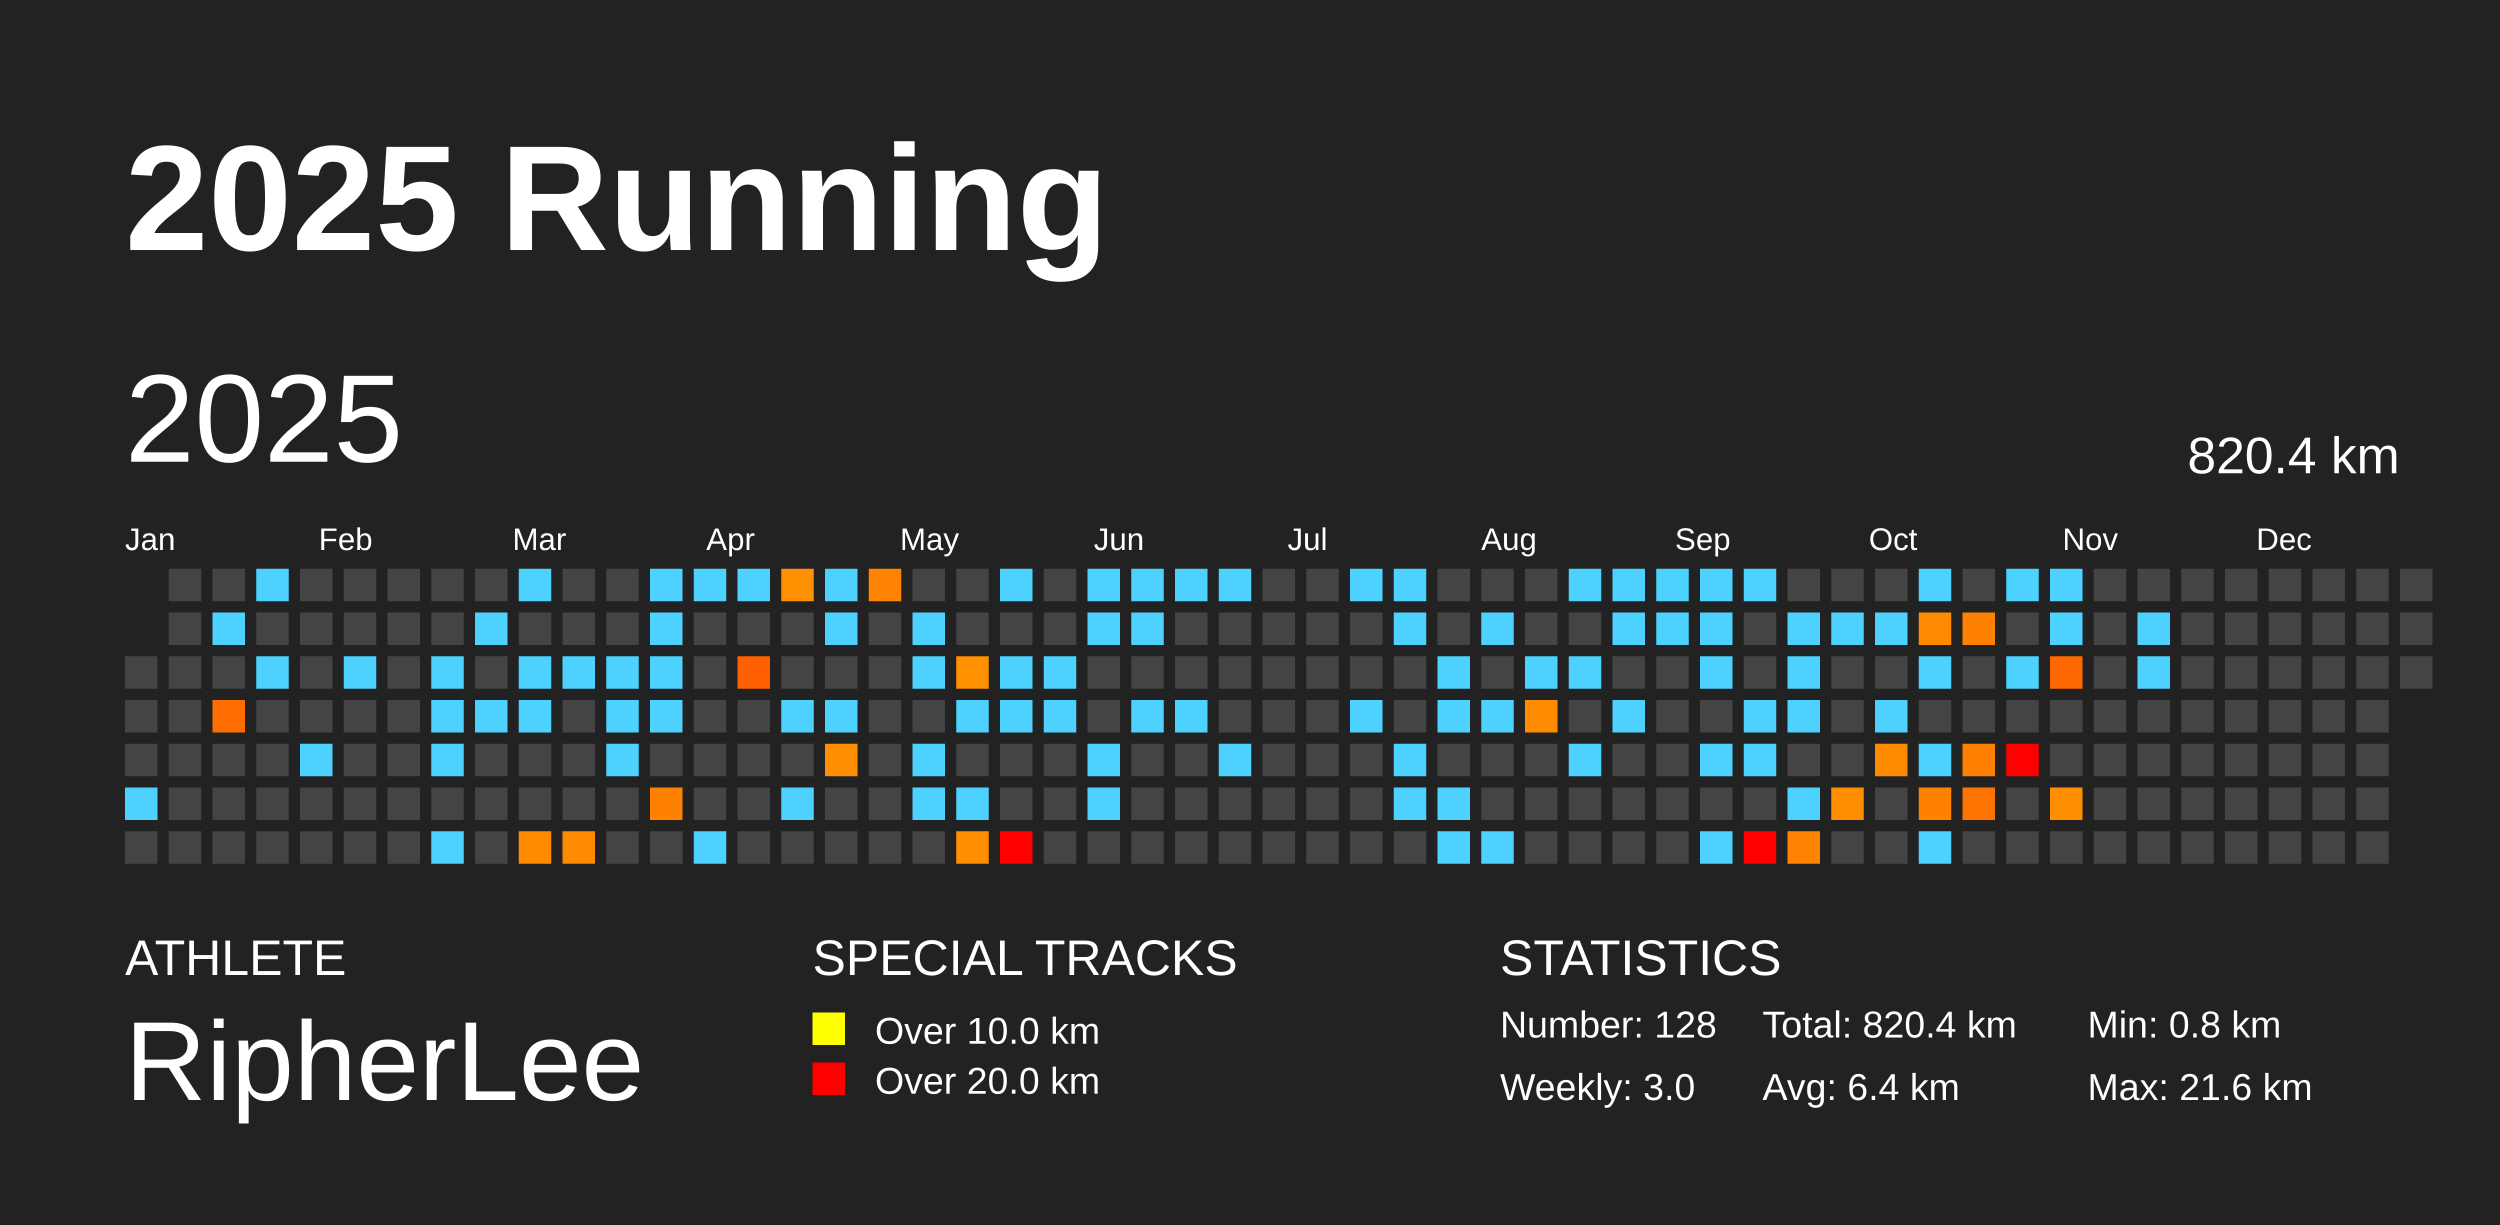
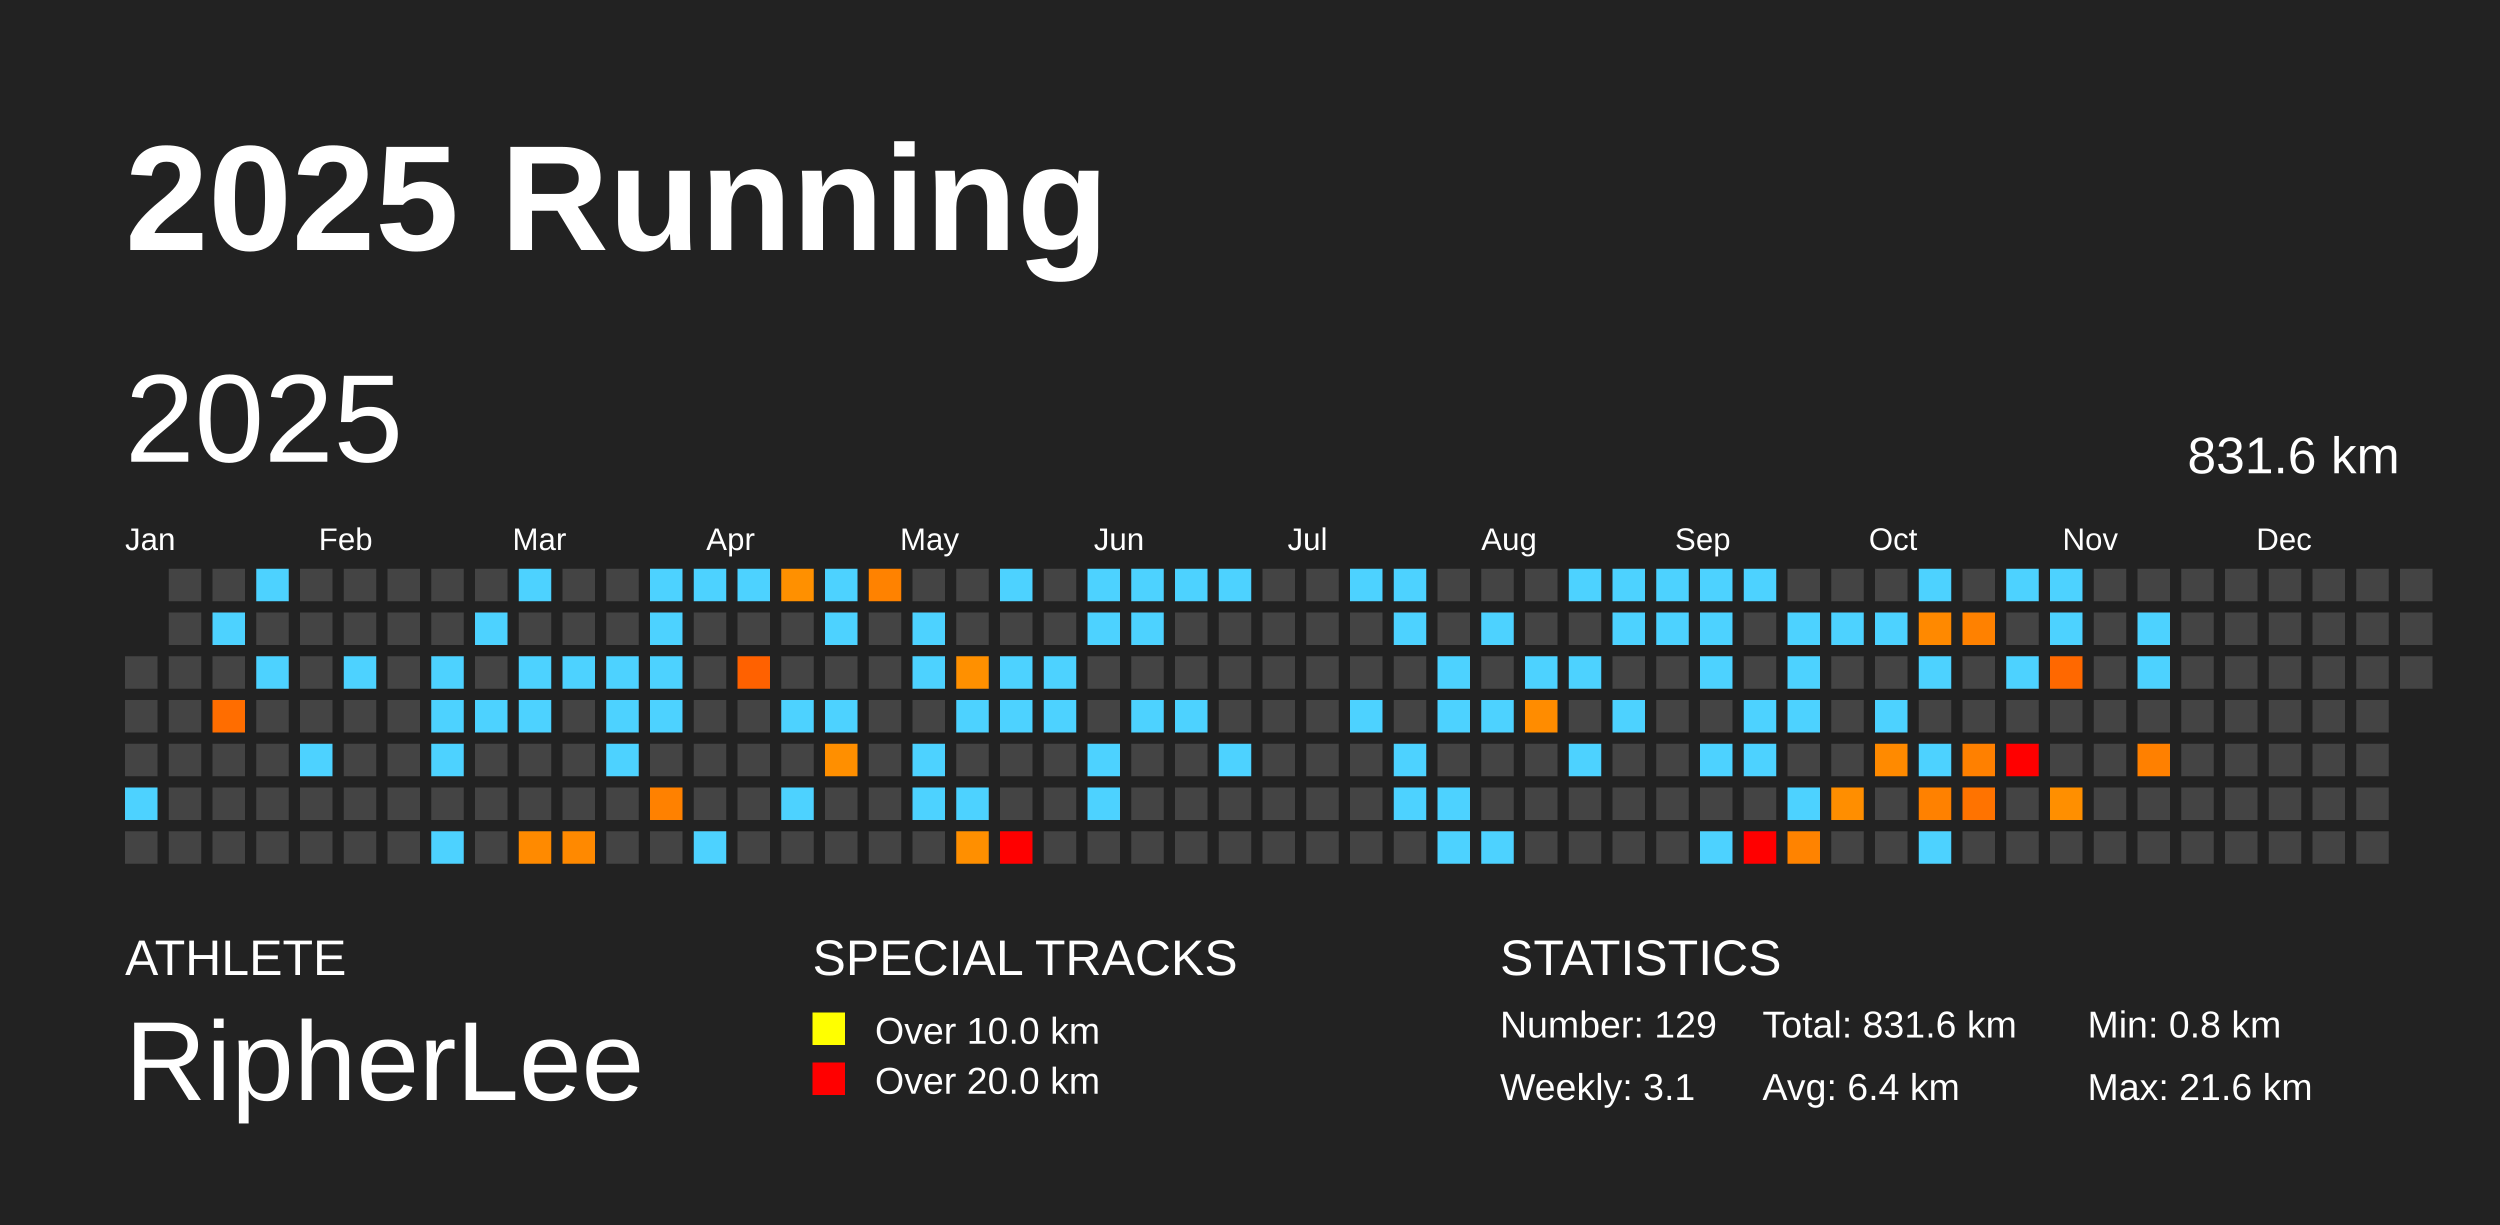
<svg xmlns="http://www.w3.org/2000/svg" baseProfile="full" height="98mm" version="1.1" viewBox="0,0,200,98" width="200mm">
  <defs />
  <rect fill="#222222" height="98" width="200" x="0" y="0" />
  <text fill="#FFFFFF" style="font-size:12px; font-family:Arial; font-weight:bold;" x="10" y="20">2025 Running</text>
  <text fill="#FFFFFF" style="font-size:4px; font-family:Arial" x="10" y="78">ATHLETE</text>
  <text fill="#FFFFFF" style="font-size:9px; font-family:Arial" x="10" y="88">RipherLee</text>
  <text fill="#FFFFFF" style="font-size:4px; font-family:Arial" x="65" y="78">SPECIAL TRACKS</text>
  <rect fill="yellow" height="2.6" width="2.6" x="65" y="81" />
  <text fill="#FFFFFF" style="font-size:3px; font-family:Arial" x="70" y="83.5">Over 10.0 km</text>
  <rect fill="red" height="2.6" width="2.6" x="65" y="85" />
  <text fill="#FFFFFF" style="font-size:3px; font-family:Arial" x="70" y="87.5">Over 20.0 km</text>
  <text fill="#FFFFFF" style="font-size:4px; font-family:Arial" x="120" y="78">STATISTICS</text>
-   <text fill="#FFFFFF" style="font-size:3px; font-family:Arial" x="120" y="83">Number: 128</text>
-   <text fill="#FFFFFF" style="font-size:3px; font-family:Arial" x="120" y="88">Weekly: 3.0</text>
-   <text fill="#FFFFFF" style="font-size:3px; font-family:Arial" x="141" y="83">Total: 820.4 km</text>
+   <text fill="#FFFFFF" style="font-size:3px; font-family:Arial" x="120" y="83">Number: 129</text>
+   <text fill="#FFFFFF" style="font-size:3px; font-family:Arial" x="120" y="88">Weekly: 3.1</text>
+   <text fill="#FFFFFF" style="font-size:3px; font-family:Arial" x="141" y="83">Total: 831.6 km</text>
  <text fill="#FFFFFF" style="font-size:3px; font-family:Arial" x="141" y="88">Avg: 6.4 km</text>
  <text fill="#FFFFFF" style="font-size:3px; font-family:Arial" x="167" y="83">Min: 0.8 km</text>
  <text fill="#FFFFFF" style="font-size:3px; font-family:Arial" x="167" y="88">Max: 21.6 km</text>
  <text dominant-baseline="hanging" fill="#FFFFFF" style="font-size:10.0px; font-family:Arial;" x="10" y="30">2025</text>
-   <text dominant-baseline="hanging" fill="#FFFFFF" style="font-size:4.125px; font-family:Arial;" x="175" y="35">820.4 km</text>
+   <text dominant-baseline="hanging" fill="#FFFFFF" style="font-size:4.125px; font-family:Arial;" x="175" y="35">831.6 km</text>
  <text fill="#FFFFFF" style="font-size:2.5px; font-family:Arial" x="10.0" y="44">Jan</text>
  <text fill="#FFFFFF" style="font-size:2.5px; font-family:Arial" x="25.5" y="44">Feb</text>
  <text fill="#FFFFFF" style="font-size:2.5px; font-family:Arial" x="41.0" y="44">Mar</text>
  <text fill="#FFFFFF" style="font-size:2.5px; font-family:Arial" x="56.5" y="44">Apr</text>
  <text fill="#FFFFFF" style="font-size:2.5px; font-family:Arial" x="72.0" y="44">May</text>
  <text fill="#FFFFFF" style="font-size:2.5px; font-family:Arial" x="87.5" y="44">Jun</text>
  <text fill="#FFFFFF" style="font-size:2.5px; font-family:Arial" x="103.0" y="44">Jul</text>
  <text fill="#FFFFFF" style="font-size:2.5px; font-family:Arial" x="118.5" y="44">Aug</text>
  <text fill="#FFFFFF" style="font-size:2.5px; font-family:Arial" x="134.0" y="44">Sep</text>
  <text fill="#FFFFFF" style="font-size:2.5px; font-family:Arial" x="149.5" y="44">Oct</text>
  <text fill="#FFFFFF" style="font-size:2.5px; font-family:Arial" x="165.0" y="44">Nov</text>
  <text fill="#FFFFFF" style="font-size:2.5px; font-family:Arial" x="180.5" y="44">Dec</text>
  <rect fill="#444444" height="2.6" width="2.6" x="10.0" y="52.5" />
  <rect fill="#444444" height="2.6" width="2.6" x="10.0" y="56.0" />
  <rect fill="#444444" height="2.6" width="2.6" x="10.0" y="59.5" />
  <rect fill="#4dd2ff" height="2.6" width="2.6" x="10.0" y="63.0" />
  <rect fill="#444444" height="2.6" width="2.6" x="10.0" y="66.5" />
  <rect fill="#444444" height="2.6" width="2.6" x="13.5" y="45.5" />
  <rect fill="#444444" height="2.6" width="2.6" x="13.5" y="49.0" />
  <rect fill="#444444" height="2.6" width="2.6" x="13.5" y="52.5" />
  <rect fill="#444444" height="2.6" width="2.6" x="13.5" y="56.0" />
  <rect fill="#444444" height="2.6" width="2.6" x="13.5" y="59.5" />
  <rect fill="#444444" height="2.6" width="2.6" x="13.5" y="63.0" />
  <rect fill="#444444" height="2.6" width="2.6" x="13.5" y="66.5" />
  <rect fill="#444444" height="2.6" width="2.6" x="17.0" y="45.5" />
  <rect fill="#4dd2ff" height="2.6" width="2.6" x="17.0" y="49.0" />
  <rect fill="#444444" height="2.6" width="2.6" x="17.0" y="52.5" />
  <rect fill="#ff6d00" height="2.6" width="2.6" x="17.0" y="56.0" />
  <rect fill="#444444" height="2.6" width="2.6" x="17.0" y="59.5" />
  <rect fill="#444444" height="2.6" width="2.6" x="17.0" y="63.0" />
  <rect fill="#444444" height="2.6" width="2.6" x="17.0" y="66.5" />
  <rect fill="#4dd2ff" height="2.6" width="2.6" x="20.5" y="45.5" />
  <rect fill="#444444" height="2.6" width="2.6" x="20.5" y="49.0" />
  <rect fill="#4dd2ff" height="2.6" width="2.6" x="20.5" y="52.5" />
  <rect fill="#444444" height="2.6" width="2.6" x="20.5" y="56.0" />
  <rect fill="#444444" height="2.6" width="2.6" x="20.5" y="59.5" />
  <rect fill="#444444" height="2.6" width="2.6" x="20.5" y="63.0" />
  <rect fill="#444444" height="2.6" width="2.6" x="20.5" y="66.5" />
  <rect fill="#444444" height="2.6" width="2.6" x="24.0" y="45.5" />
  <rect fill="#444444" height="2.6" width="2.6" x="24.0" y="49.0" />
  <rect fill="#444444" height="2.6" width="2.6" x="24.0" y="52.5" />
  <rect fill="#444444" height="2.6" width="2.6" x="24.0" y="56.0" />
  <rect fill="#4dd2ff" height="2.6" width="2.6" x="24.0" y="59.5" />
  <rect fill="#444444" height="2.6" width="2.6" x="24.0" y="63.0" />
  <rect fill="#444444" height="2.6" width="2.6" x="24.0" y="66.5" />
  <rect fill="#444444" height="2.6" width="2.6" x="27.5" y="45.5" />
  <rect fill="#444444" height="2.6" width="2.6" x="27.5" y="49.0" />
  <rect fill="#4dd2ff" height="2.6" width="2.6" x="27.5" y="52.5" />
  <rect fill="#444444" height="2.6" width="2.6" x="27.5" y="56.0" />
  <rect fill="#444444" height="2.6" width="2.6" x="27.5" y="59.5" />
  <rect fill="#444444" height="2.6" width="2.6" x="27.5" y="63.0" />
  <rect fill="#444444" height="2.6" width="2.6" x="27.5" y="66.5" />
  <rect fill="#444444" height="2.6" width="2.6" x="31.0" y="45.5" />
  <rect fill="#444444" height="2.6" width="2.6" x="31.0" y="49.0" />
  <rect fill="#444444" height="2.6" width="2.6" x="31.0" y="52.5" />
  <rect fill="#444444" height="2.6" width="2.6" x="31.0" y="56.0" />
  <rect fill="#444444" height="2.6" width="2.6" x="31.0" y="59.5" />
  <rect fill="#444444" height="2.6" width="2.6" x="31.0" y="63.0" />
  <rect fill="#444444" height="2.6" width="2.6" x="31.0" y="66.5" />
  <rect fill="#444444" height="2.6" width="2.6" x="34.5" y="45.5" />
  <rect fill="#444444" height="2.6" width="2.6" x="34.5" y="49.0" />
  <rect fill="#4dd2ff" height="2.6" width="2.6" x="34.5" y="52.5" />
  <rect fill="#4dd2ff" height="2.6" width="2.6" x="34.5" y="56.0" />
  <rect fill="#4dd2ff" height="2.6" width="2.6" x="34.5" y="59.5" />
  <rect fill="#444444" height="2.6" width="2.6" x="34.5" y="63.0" />
  <rect fill="#4dd2ff" height="2.6" width="2.6" x="34.5" y="66.5" />
  <rect fill="#444444" height="2.6" width="2.6" x="38.0" y="45.5" />
  <rect fill="#4dd2ff" height="2.6" width="2.6" x="38.0" y="49.0" />
  <rect fill="#444444" height="2.6" width="2.6" x="38.0" y="52.5" />
  <rect fill="#4dd2ff" height="2.6" width="2.6" x="38.0" y="56.0" />
  <rect fill="#444444" height="2.6" width="2.6" x="38.0" y="59.5" />
  <rect fill="#444444" height="2.6" width="2.6" x="38.0" y="63.0" />
  <rect fill="#444444" height="2.6" width="2.6" x="38.0" y="66.5" />
  <rect fill="#4dd2ff" height="2.6" width="2.6" x="41.5" y="45.5" />
  <rect fill="#444444" height="2.6" width="2.6" x="41.5" y="49.0" />
  <rect fill="#4dd2ff" height="2.6" width="2.6" x="41.5" y="52.5" />
  <rect fill="#4dd2ff" height="2.6" width="2.6" x="41.5" y="56.0" />
  <rect fill="#444444" height="2.6" width="2.6" x="41.5" y="59.5" />
  <rect fill="#444444" height="2.6" width="2.6" x="41.5" y="63.0" />
  <rect fill="#ff8a00" height="2.6" width="2.6" x="41.5" y="66.5" />
  <rect fill="#444444" height="2.6" width="2.6" x="45.0" y="45.5" />
  <rect fill="#444444" height="2.6" width="2.6" x="45.0" y="49.0" />
  <rect fill="#4dd2ff" height="2.6" width="2.6" x="45.0" y="52.5" />
  <rect fill="#444444" height="2.6" width="2.6" x="45.0" y="56.0" />
  <rect fill="#444444" height="2.6" width="2.6" x="45.0" y="59.5" />
  <rect fill="#444444" height="2.6" width="2.6" x="45.0" y="63.0" />
  <rect fill="#ff8900" height="2.6" width="2.6" x="45.0" y="66.5" />
  <rect fill="#444444" height="2.6" width="2.6" x="48.5" y="45.5" />
  <rect fill="#444444" height="2.6" width="2.6" x="48.5" y="49.0" />
  <rect fill="#4dd2ff" height="2.6" width="2.6" x="48.5" y="52.5" />
  <rect fill="#4dd2ff" height="2.6" width="2.6" x="48.5" y="56.0" />
  <rect fill="#4dd2ff" height="2.6" width="2.6" x="48.5" y="59.5" />
  <rect fill="#444444" height="2.6" width="2.6" x="48.5" y="63.0" />
  <rect fill="#444444" height="2.6" width="2.6" x="48.5" y="66.5" />
  <rect fill="#4dd2ff" height="2.6" width="2.6" x="52.0" y="45.5" />
  <rect fill="#4dd2ff" height="2.6" width="2.6" x="52.0" y="49.0" />
  <rect fill="#4dd2ff" height="2.6" width="2.6" x="52.0" y="52.5" />
  <rect fill="#4dd2ff" height="2.6" width="2.6" x="52.0" y="56.0" />
  <rect fill="#444444" height="2.6" width="2.6" x="52.0" y="59.5" />
  <rect fill="#ff8100" height="2.6" width="2.6" x="52.0" y="63.0" />
  <rect fill="#444444" height="2.6" width="2.6" x="52.0" y="66.5" />
  <rect fill="#4dd2ff" height="2.6" width="2.6" x="55.5" y="45.5" />
  <rect fill="#444444" height="2.6" width="2.6" x="55.5" y="49.0" />
  <rect fill="#444444" height="2.6" width="2.6" x="55.5" y="52.5" />
  <rect fill="#444444" height="2.6" width="2.6" x="55.5" y="56.0" />
  <rect fill="#444444" height="2.6" width="2.6" x="55.5" y="59.5" />
  <rect fill="#444444" height="2.6" width="2.6" x="55.5" y="63.0" />
  <rect fill="#4dd2ff" height="2.6" width="2.6" x="55.5" y="66.5" />
  <rect fill="#4dd2ff" height="2.6" width="2.6" x="59.0" y="45.5" />
  <rect fill="#444444" height="2.6" width="2.6" x="59.0" y="49.0" />
  <rect fill="#ff6100" height="2.6" width="2.6" x="59.0" y="52.5" />
  <rect fill="#444444" height="2.6" width="2.6" x="59.0" y="56.0" />
  <rect fill="#444444" height="2.6" width="2.6" x="59.0" y="59.5" />
  <rect fill="#444444" height="2.6" width="2.6" x="59.0" y="63.0" />
  <rect fill="#444444" height="2.6" width="2.6" x="59.0" y="66.5" />
  <rect fill="#ff9000" height="2.6" width="2.6" x="62.5" y="45.5" />
  <rect fill="#444444" height="2.6" width="2.6" x="62.5" y="49.0" />
  <rect fill="#444444" height="2.6" width="2.6" x="62.5" y="52.5" />
  <rect fill="#4dd2ff" height="2.6" width="2.6" x="62.5" y="56.0" />
  <rect fill="#444444" height="2.6" width="2.6" x="62.5" y="59.5" />
  <rect fill="#4dd2ff" height="2.6" width="2.6" x="62.5" y="63.0" />
  <rect fill="#444444" height="2.6" width="2.6" x="62.5" y="66.5" />
  <rect fill="#4dd2ff" height="2.6" width="2.6" x="66.0" y="45.5" />
  <rect fill="#4dd2ff" height="2.6" width="2.6" x="66.0" y="49.0" />
  <rect fill="#444444" height="2.6" width="2.6" x="66.0" y="52.5" />
  <rect fill="#4dd2ff" height="2.6" width="2.6" x="66.0" y="56.0" />
  <rect fill="#ff8f00" height="2.6" width="2.6" x="66.0" y="59.5" />
  <rect fill="#444444" height="2.6" width="2.6" x="66.0" y="63.0" />
  <rect fill="#444444" height="2.6" width="2.6" x="66.0" y="66.5" />
  <rect fill="#ff8200" height="2.6" width="2.6" x="69.5" y="45.5" />
  <rect fill="#444444" height="2.6" width="2.6" x="69.5" y="49.0" />
  <rect fill="#444444" height="2.6" width="2.6" x="69.5" y="52.5" />
  <rect fill="#444444" height="2.6" width="2.6" x="69.5" y="56.0" />
  <rect fill="#444444" height="2.6" width="2.6" x="69.5" y="59.5" />
  <rect fill="#444444" height="2.6" width="2.6" x="69.5" y="63.0" />
  <rect fill="#444444" height="2.6" width="2.6" x="69.5" y="66.5" />
  <rect fill="#444444" height="2.6" width="2.6" x="73.0" y="45.5" />
  <rect fill="#4dd2ff" height="2.6" width="2.6" x="73.0" y="49.0" />
  <rect fill="#4dd2ff" height="2.6" width="2.6" x="73.0" y="52.5" />
  <rect fill="#444444" height="2.6" width="2.6" x="73.0" y="56.0" />
  <rect fill="#4dd2ff" height="2.6" width="2.6" x="73.0" y="59.5" />
  <rect fill="#4dd2ff" height="2.6" width="2.6" x="73.0" y="63.0" />
  <rect fill="#444444" height="2.6" width="2.6" x="73.0" y="66.5" />
  <rect fill="#444444" height="2.6" width="2.6" x="76.5" y="45.5" />
  <rect fill="#444444" height="2.6" width="2.6" x="76.5" y="49.0" />
  <rect fill="#ff9000" height="2.6" width="2.6" x="76.5" y="52.5" />
  <rect fill="#4dd2ff" height="2.6" width="2.6" x="76.5" y="56.0" />
  <rect fill="#444444" height="2.6" width="2.6" x="76.5" y="59.5" />
  <rect fill="#4dd2ff" height="2.6" width="2.6" x="76.5" y="63.0" />
  <rect fill="#ff8f00" height="2.6" width="2.6" x="76.5" y="66.5" />
  <rect fill="#4dd2ff" height="2.6" width="2.6" x="80.0" y="45.5" />
  <rect fill="#444444" height="2.6" width="2.6" x="80.0" y="49.0" />
  <rect fill="#4dd2ff" height="2.6" width="2.6" x="80.0" y="52.5" />
  <rect fill="#4dd2ff" height="2.6" width="2.6" x="80.0" y="56.0" />
  <rect fill="#444444" height="2.6" width="2.6" x="80.0" y="59.5" />
  <rect fill="#444444" height="2.6" width="2.6" x="80.0" y="63.0" />
  <rect fill="red" height="2.6" width="2.6" x="80.0" y="66.5" />
  <rect fill="#444444" height="2.6" width="2.6" x="83.5" y="45.5" />
  <rect fill="#444444" height="2.6" width="2.6" x="83.5" y="49.0" />
  <rect fill="#4dd2ff" height="2.6" width="2.6" x="83.5" y="52.5" />
  <rect fill="#4dd2ff" height="2.6" width="2.6" x="83.5" y="56.0" />
  <rect fill="#444444" height="2.6" width="2.6" x="83.5" y="59.5" />
  <rect fill="#444444" height="2.6" width="2.6" x="83.5" y="63.0" />
  <rect fill="#444444" height="2.6" width="2.6" x="83.5" y="66.5" />
  <rect fill="#4dd2ff" height="2.6" width="2.6" x="87.0" y="45.5" />
  <rect fill="#4dd2ff" height="2.6" width="2.6" x="87.0" y="49.0" />
  <rect fill="#444444" height="2.6" width="2.6" x="87.0" y="52.5" />
  <rect fill="#444444" height="2.6" width="2.6" x="87.0" y="56.0" />
  <rect fill="#4dd2ff" height="2.6" width="2.6" x="87.0" y="59.5" />
  <rect fill="#4dd2ff" height="2.6" width="2.6" x="87.0" y="63.0" />
  <rect fill="#444444" height="2.6" width="2.6" x="87.0" y="66.5" />
  <rect fill="#4dd2ff" height="2.6" width="2.6" x="90.5" y="45.5" />
  <rect fill="#4dd2ff" height="2.6" width="2.6" x="90.5" y="49.0" />
  <rect fill="#444444" height="2.6" width="2.6" x="90.5" y="52.5" />
  <rect fill="#4dd2ff" height="2.6" width="2.6" x="90.5" y="56.0" />
  <rect fill="#444444" height="2.6" width="2.6" x="90.5" y="59.5" />
  <rect fill="#444444" height="2.6" width="2.6" x="90.5" y="63.0" />
  <rect fill="#444444" height="2.6" width="2.6" x="90.5" y="66.5" />
  <rect fill="#4dd2ff" height="2.6" width="2.6" x="94.0" y="45.5" />
  <rect fill="#444444" height="2.6" width="2.6" x="94.0" y="49.0" />
  <rect fill="#444444" height="2.6" width="2.6" x="94.0" y="52.5" />
  <rect fill="#4dd2ff" height="2.6" width="2.6" x="94.0" y="56.0" />
  <rect fill="#444444" height="2.6" width="2.6" x="94.0" y="59.5" />
  <rect fill="#444444" height="2.6" width="2.6" x="94.0" y="63.0" />
  <rect fill="#444444" height="2.6" width="2.6" x="94.0" y="66.5" />
  <rect fill="#4dd2ff" height="2.6" width="2.6" x="97.5" y="45.5" />
  <rect fill="#444444" height="2.6" width="2.6" x="97.5" y="49.0" />
  <rect fill="#444444" height="2.6" width="2.6" x="97.5" y="52.5" />
  <rect fill="#444444" height="2.6" width="2.6" x="97.5" y="56.0" />
  <rect fill="#4dd2ff" height="2.6" width="2.6" x="97.5" y="59.5" />
  <rect fill="#444444" height="2.6" width="2.6" x="97.5" y="63.0" />
  <rect fill="#444444" height="2.6" width="2.6" x="97.5" y="66.5" />
  <rect fill="#444444" height="2.6" width="2.6" x="101.0" y="45.5" />
  <rect fill="#444444" height="2.6" width="2.6" x="101.0" y="49.0" />
  <rect fill="#444444" height="2.6" width="2.6" x="101.0" y="52.5" />
  <rect fill="#444444" height="2.6" width="2.6" x="101.0" y="56.0" />
  <rect fill="#444444" height="2.6" width="2.6" x="101.0" y="59.5" />
  <rect fill="#444444" height="2.6" width="2.6" x="101.0" y="63.0" />
  <rect fill="#444444" height="2.6" width="2.6" x="101.0" y="66.5" />
  <rect fill="#444444" height="2.6" width="2.6" x="104.5" y="45.5" />
  <rect fill="#444444" height="2.6" width="2.6" x="104.5" y="49.0" />
  <rect fill="#444444" height="2.6" width="2.6" x="104.5" y="52.5" />
  <rect fill="#444444" height="2.6" width="2.6" x="104.5" y="56.0" />
  <rect fill="#444444" height="2.6" width="2.6" x="104.5" y="59.5" />
  <rect fill="#444444" height="2.6" width="2.6" x="104.5" y="63.0" />
  <rect fill="#444444" height="2.6" width="2.6" x="104.5" y="66.5" />
  <rect fill="#4dd2ff" height="2.6" width="2.6" x="108.0" y="45.5" />
  <rect fill="#444444" height="2.6" width="2.6" x="108.0" y="49.0" />
  <rect fill="#444444" height="2.6" width="2.6" x="108.0" y="52.5" />
  <rect fill="#4dd2ff" height="2.6" width="2.6" x="108.0" y="56.0" />
  <rect fill="#444444" height="2.6" width="2.6" x="108.0" y="59.5" />
  <rect fill="#444444" height="2.6" width="2.6" x="108.0" y="63.0" />
  <rect fill="#444444" height="2.6" width="2.6" x="108.0" y="66.5" />
  <rect fill="#4dd2ff" height="2.6" width="2.6" x="111.5" y="45.5" />
  <rect fill="#4dd2ff" height="2.6" width="2.6" x="111.5" y="49.0" />
  <rect fill="#444444" height="2.6" width="2.6" x="111.5" y="52.5" />
  <rect fill="#444444" height="2.6" width="2.6" x="111.5" y="56.0" />
  <rect fill="#4dd2ff" height="2.6" width="2.6" x="111.5" y="59.5" />
  <rect fill="#4dd2ff" height="2.6" width="2.6" x="111.5" y="63.0" />
  <rect fill="#444444" height="2.6" width="2.6" x="111.5" y="66.5" />
  <rect fill="#444444" height="2.6" width="2.6" x="115.0" y="45.5" />
  <rect fill="#444444" height="2.6" width="2.6" x="115.0" y="49.0" />
  <rect fill="#4dd2ff" height="2.6" width="2.6" x="115.0" y="52.5" />
  <rect fill="#4dd2ff" height="2.6" width="2.6" x="115.0" y="56.0" />
  <rect fill="#444444" height="2.6" width="2.6" x="115.0" y="59.5" />
  <rect fill="#4dd2ff" height="2.6" width="2.6" x="115.0" y="63.0" />
  <rect fill="#4dd2ff" height="2.6" width="2.6" x="115.0" y="66.5" />
  <rect fill="#444444" height="2.6" width="2.6" x="118.5" y="45.5" />
  <rect fill="#4dd2ff" height="2.6" width="2.6" x="118.5" y="49.0" />
  <rect fill="#444444" height="2.6" width="2.6" x="118.5" y="52.5" />
  <rect fill="#4dd2ff" height="2.6" width="2.6" x="118.5" y="56.0" />
  <rect fill="#444444" height="2.6" width="2.6" x="118.5" y="59.5" />
  <rect fill="#444444" height="2.6" width="2.6" x="118.5" y="63.0" />
  <rect fill="#4dd2ff" height="2.6" width="2.6" x="118.5" y="66.5" />
  <rect fill="#444444" height="2.6" width="2.6" x="122.0" y="45.5" />
  <rect fill="#444444" height="2.6" width="2.6" x="122.0" y="49.0" />
  <rect fill="#4dd2ff" height="2.6" width="2.6" x="122.0" y="52.5" />
  <rect fill="#ff8c00" height="2.6" width="2.6" x="122.0" y="56.0" />
  <rect fill="#444444" height="2.6" width="2.6" x="122.0" y="59.5" />
  <rect fill="#444444" height="2.6" width="2.6" x="122.0" y="63.0" />
  <rect fill="#444444" height="2.6" width="2.6" x="122.0" y="66.5" />
  <rect fill="#4dd2ff" height="2.6" width="2.6" x="125.5" y="45.5" />
  <rect fill="#444444" height="2.6" width="2.6" x="125.5" y="49.0" />
  <rect fill="#4dd2ff" height="2.6" width="2.6" x="125.5" y="52.5" />
  <rect fill="#444444" height="2.6" width="2.6" x="125.5" y="56.0" />
  <rect fill="#4dd2ff" height="2.6" width="2.6" x="125.5" y="59.5" />
  <rect fill="#444444" height="2.6" width="2.6" x="125.5" y="63.0" />
  <rect fill="#444444" height="2.6" width="2.6" x="125.5" y="66.5" />
  <rect fill="#4dd2ff" height="2.6" width="2.6" x="129.0" y="45.5" />
  <rect fill="#4dd2ff" height="2.6" width="2.6" x="129.0" y="49.0" />
  <rect fill="#444444" height="2.6" width="2.6" x="129.0" y="52.5" />
  <rect fill="#4dd2ff" height="2.6" width="2.6" x="129.0" y="56.0" />
  <rect fill="#444444" height="2.6" width="2.6" x="129.0" y="59.5" />
  <rect fill="#444444" height="2.6" width="2.6" x="129.0" y="63.0" />
  <rect fill="#444444" height="2.6" width="2.6" x="129.0" y="66.5" />
  <rect fill="#4dd2ff" height="2.6" width="2.6" x="132.5" y="45.5" />
  <rect fill="#4dd2ff" height="2.6" width="2.6" x="132.5" y="49.0" />
  <rect fill="#444444" height="2.6" width="2.6" x="132.5" y="52.5" />
  <rect fill="#444444" height="2.6" width="2.6" x="132.5" y="56.0" />
  <rect fill="#444444" height="2.6" width="2.6" x="132.5" y="59.5" />
  <rect fill="#444444" height="2.6" width="2.6" x="132.5" y="63.0" />
  <rect fill="#444444" height="2.6" width="2.6" x="132.5" y="66.5" />
  <rect fill="#4dd2ff" height="2.6" width="2.6" x="136.0" y="45.5" />
  <rect fill="#4dd2ff" height="2.6" width="2.6" x="136.0" y="49.0" />
  <rect fill="#4dd2ff" height="2.6" width="2.6" x="136.0" y="52.5" />
  <rect fill="#444444" height="2.6" width="2.6" x="136.0" y="56.0" />
  <rect fill="#4dd2ff" height="2.6" width="2.6" x="136.0" y="59.5" />
  <rect fill="#444444" height="2.6" width="2.6" x="136.0" y="63.0" />
  <rect fill="#4dd2ff" height="2.6" width="2.6" x="136.0" y="66.5" />
  <rect fill="#4dd2ff" height="2.6" width="2.6" x="139.5" y="45.5" />
  <rect fill="#444444" height="2.6" width="2.6" x="139.5" y="49.0" />
  <rect fill="#444444" height="2.6" width="2.6" x="139.5" y="52.5" />
  <rect fill="#4dd2ff" height="2.6" width="2.6" x="139.5" y="56.0" />
  <rect fill="#4dd2ff" height="2.6" width="2.6" x="139.5" y="59.5" />
  <rect fill="#444444" height="2.6" width="2.6" x="139.5" y="63.0" />
  <rect fill="red" height="2.6" width="2.6" x="139.5" y="66.5" />
  <rect fill="#444444" height="2.6" width="2.6" x="143.0" y="45.5" />
  <rect fill="#4dd2ff" height="2.6" width="2.6" x="143.0" y="49.0" />
  <rect fill="#4dd2ff" height="2.6" width="2.6" x="143.0" y="52.5" />
  <rect fill="#4dd2ff" height="2.6" width="2.6" x="143.0" y="56.0" />
  <rect fill="#444444" height="2.6" width="2.6" x="143.0" y="59.5" />
  <rect fill="#4dd2ff" height="2.6" width="2.6" x="143.0" y="63.0" />
  <rect fill="#ff8300" height="2.6" width="2.6" x="143.0" y="66.5" />
  <rect fill="#444444" height="2.6" width="2.6" x="146.5" y="45.5" />
  <rect fill="#4dd2ff" height="2.6" width="2.6" x="146.5" y="49.0" />
  <rect fill="#444444" height="2.6" width="2.6" x="146.5" y="52.5" />
  <rect fill="#444444" height="2.6" width="2.6" x="146.5" y="56.0" />
  <rect fill="#444444" height="2.6" width="2.6" x="146.5" y="59.5" />
  <rect fill="#ff8e00" height="2.6" width="2.6" x="146.5" y="63.0" />
  <rect fill="#444444" height="2.6" width="2.6" x="146.5" y="66.5" />
  <rect fill="#444444" height="2.6" width="2.6" x="150.0" y="45.5" />
  <rect fill="#4dd2ff" height="2.6" width="2.6" x="150.0" y="49.0" />
  <rect fill="#444444" height="2.6" width="2.6" x="150.0" y="52.5" />
  <rect fill="#4dd2ff" height="2.6" width="2.6" x="150.0" y="56.0" />
  <rect fill="#ff8a00" height="2.6" width="2.6" x="150.0" y="59.5" />
  <rect fill="#444444" height="2.6" width="2.6" x="150.0" y="63.0" />
  <rect fill="#444444" height="2.6" width="2.6" x="150.0" y="66.5" />
  <rect fill="#4dd2ff" height="2.6" width="2.6" x="153.5" y="45.5" />
  <rect fill="#ff8900" height="2.6" width="2.6" x="153.5" y="49.0" />
  <rect fill="#4dd2ff" height="2.6" width="2.6" x="153.5" y="52.5" />
  <rect fill="#444444" height="2.6" width="2.6" x="153.5" y="56.0" />
  <rect fill="#4dd2ff" height="2.6" width="2.6" x="153.5" y="59.5" />
  <rect fill="#ff8100" height="2.6" width="2.6" x="153.5" y="63.0" />
  <rect fill="#4dd2ff" height="2.6" width="2.6" x="153.5" y="66.5" />
  <rect fill="#444444" height="2.6" width="2.6" x="157.0" y="45.5" />
  <rect fill="#ff8100" height="2.6" width="2.6" x="157.0" y="49.0" />
  <rect fill="#444444" height="2.6" width="2.6" x="157.0" y="52.5" />
  <rect fill="#444444" height="2.6" width="2.6" x="157.0" y="56.0" />
  <rect fill="#ff8000" height="2.6" width="2.6" x="157.0" y="59.5" />
  <rect fill="#ff7300" height="2.6" width="2.6" x="157.0" y="63.0" />
  <rect fill="#444444" height="2.6" width="2.6" x="157.0" y="66.5" />
  <rect fill="#4dd2ff" height="2.6" width="2.6" x="160.5" y="45.5" />
  <rect fill="#444444" height="2.6" width="2.6" x="160.5" y="49.0" />
  <rect fill="#4dd2ff" height="2.6" width="2.6" x="160.5" y="52.5" />
  <rect fill="#444444" height="2.6" width="2.6" x="160.5" y="56.0" />
  <rect fill="red" height="2.6" width="2.6" x="160.5" y="59.5" />
  <rect fill="#444444" height="2.6" width="2.6" x="160.5" y="63.0" />
  <rect fill="#444444" height="2.6" width="2.6" x="160.5" y="66.5" />
  <rect fill="#4dd2ff" height="2.6" width="2.6" x="164.0" y="45.5" />
  <rect fill="#4dd2ff" height="2.6" width="2.6" x="164.0" y="49.0" />
  <rect fill="#ff6800" height="2.6" width="2.6" x="164.0" y="52.5" />
  <rect fill="#444444" height="2.6" width="2.6" x="164.0" y="56.0" />
  <rect fill="#444444" height="2.6" width="2.6" x="164.0" y="59.5" />
  <rect fill="#ff8f00" height="2.6" width="2.6" x="164.0" y="63.0" />
  <rect fill="#444444" height="2.6" width="2.6" x="164.0" y="66.5" />
  <rect fill="#444444" height="2.6" width="2.6" x="167.5" y="45.5" />
  <rect fill="#444444" height="2.6" width="2.6" x="167.5" y="49.0" />
  <rect fill="#444444" height="2.6" width="2.6" x="167.5" y="52.5" />
  <rect fill="#444444" height="2.6" width="2.6" x="167.5" y="56.0" />
  <rect fill="#444444" height="2.6" width="2.6" x="167.5" y="59.5" />
  <rect fill="#444444" height="2.6" width="2.6" x="167.5" y="63.0" />
  <rect fill="#444444" height="2.6" width="2.6" x="167.5" y="66.5" />
  <rect fill="#444444" height="2.6" width="2.6" x="171.0" y="45.5" />
  <rect fill="#4dd2ff" height="2.6" width="2.6" x="171.0" y="49.0" />
  <rect fill="#4dd2ff" height="2.6" width="2.6" x="171.0" y="52.5" />
  <rect fill="#444444" height="2.6" width="2.6" x="171.0" y="56.0" />
-   <rect fill="#444444" height="2.6" width="2.6" x="171.0" y="59.5" />
+   <rect fill="#ff8000" height="2.6" width="2.6" x="171.0" y="59.5" />
  <rect fill="#444444" height="2.6" width="2.6" x="171.0" y="63.0" />
  <rect fill="#444444" height="2.6" width="2.6" x="171.0" y="66.5" />
  <rect fill="#444444" height="2.6" width="2.6" x="174.5" y="45.5" />
  <rect fill="#444444" height="2.6" width="2.6" x="174.5" y="49.0" />
  <rect fill="#444444" height="2.6" width="2.6" x="174.5" y="52.5" />
  <rect fill="#444444" height="2.6" width="2.6" x="174.5" y="56.0" />
  <rect fill="#444444" height="2.6" width="2.6" x="174.5" y="59.5" />
  <rect fill="#444444" height="2.6" width="2.6" x="174.5" y="63.0" />
  <rect fill="#444444" height="2.6" width="2.6" x="174.5" y="66.5" />
  <rect fill="#444444" height="2.6" width="2.6" x="178.0" y="45.5" />
  <rect fill="#444444" height="2.6" width="2.6" x="178.0" y="49.0" />
  <rect fill="#444444" height="2.6" width="2.6" x="178.0" y="52.5" />
  <rect fill="#444444" height="2.6" width="2.6" x="178.0" y="56.0" />
  <rect fill="#444444" height="2.6" width="2.6" x="178.0" y="59.5" />
  <rect fill="#444444" height="2.6" width="2.6" x="178.0" y="63.0" />
  <rect fill="#444444" height="2.6" width="2.6" x="178.0" y="66.5" />
  <rect fill="#444444" height="2.6" width="2.6" x="181.5" y="45.5" />
  <rect fill="#444444" height="2.6" width="2.6" x="181.5" y="49.0" />
  <rect fill="#444444" height="2.6" width="2.6" x="181.5" y="52.5" />
  <rect fill="#444444" height="2.6" width="2.6" x="181.5" y="56.0" />
  <rect fill="#444444" height="2.6" width="2.6" x="181.5" y="59.5" />
  <rect fill="#444444" height="2.6" width="2.6" x="181.5" y="63.0" />
  <rect fill="#444444" height="2.6" width="2.6" x="181.5" y="66.5" />
  <rect fill="#444444" height="2.6" width="2.6" x="185.0" y="45.5" />
  <rect fill="#444444" height="2.6" width="2.6" x="185.0" y="49.0" />
  <rect fill="#444444" height="2.6" width="2.6" x="185.0" y="52.5" />
  <rect fill="#444444" height="2.6" width="2.6" x="185.0" y="56.0" />
  <rect fill="#444444" height="2.6" width="2.6" x="185.0" y="59.5" />
  <rect fill="#444444" height="2.6" width="2.6" x="185.0" y="63.0" />
  <rect fill="#444444" height="2.6" width="2.6" x="185.0" y="66.5" />
  <rect fill="#444444" height="2.6" width="2.6" x="188.5" y="45.5" />
  <rect fill="#444444" height="2.6" width="2.6" x="188.5" y="49.0" />
  <rect fill="#444444" height="2.6" width="2.6" x="188.5" y="52.5" />
  <rect fill="#444444" height="2.6" width="2.6" x="188.5" y="56.0" />
  <rect fill="#444444" height="2.6" width="2.6" x="188.5" y="59.5" />
  <rect fill="#444444" height="2.6" width="2.6" x="188.5" y="63.0" />
  <rect fill="#444444" height="2.6" width="2.6" x="188.5" y="66.5" />
  <rect fill="#444444" height="2.6" width="2.6" x="192.0" y="45.5" />
  <rect fill="#444444" height="2.6" width="2.6" x="192.0" y="49.0" />
  <rect fill="#444444" height="2.6" width="2.6" x="192.0" y="52.5" />
</svg>
